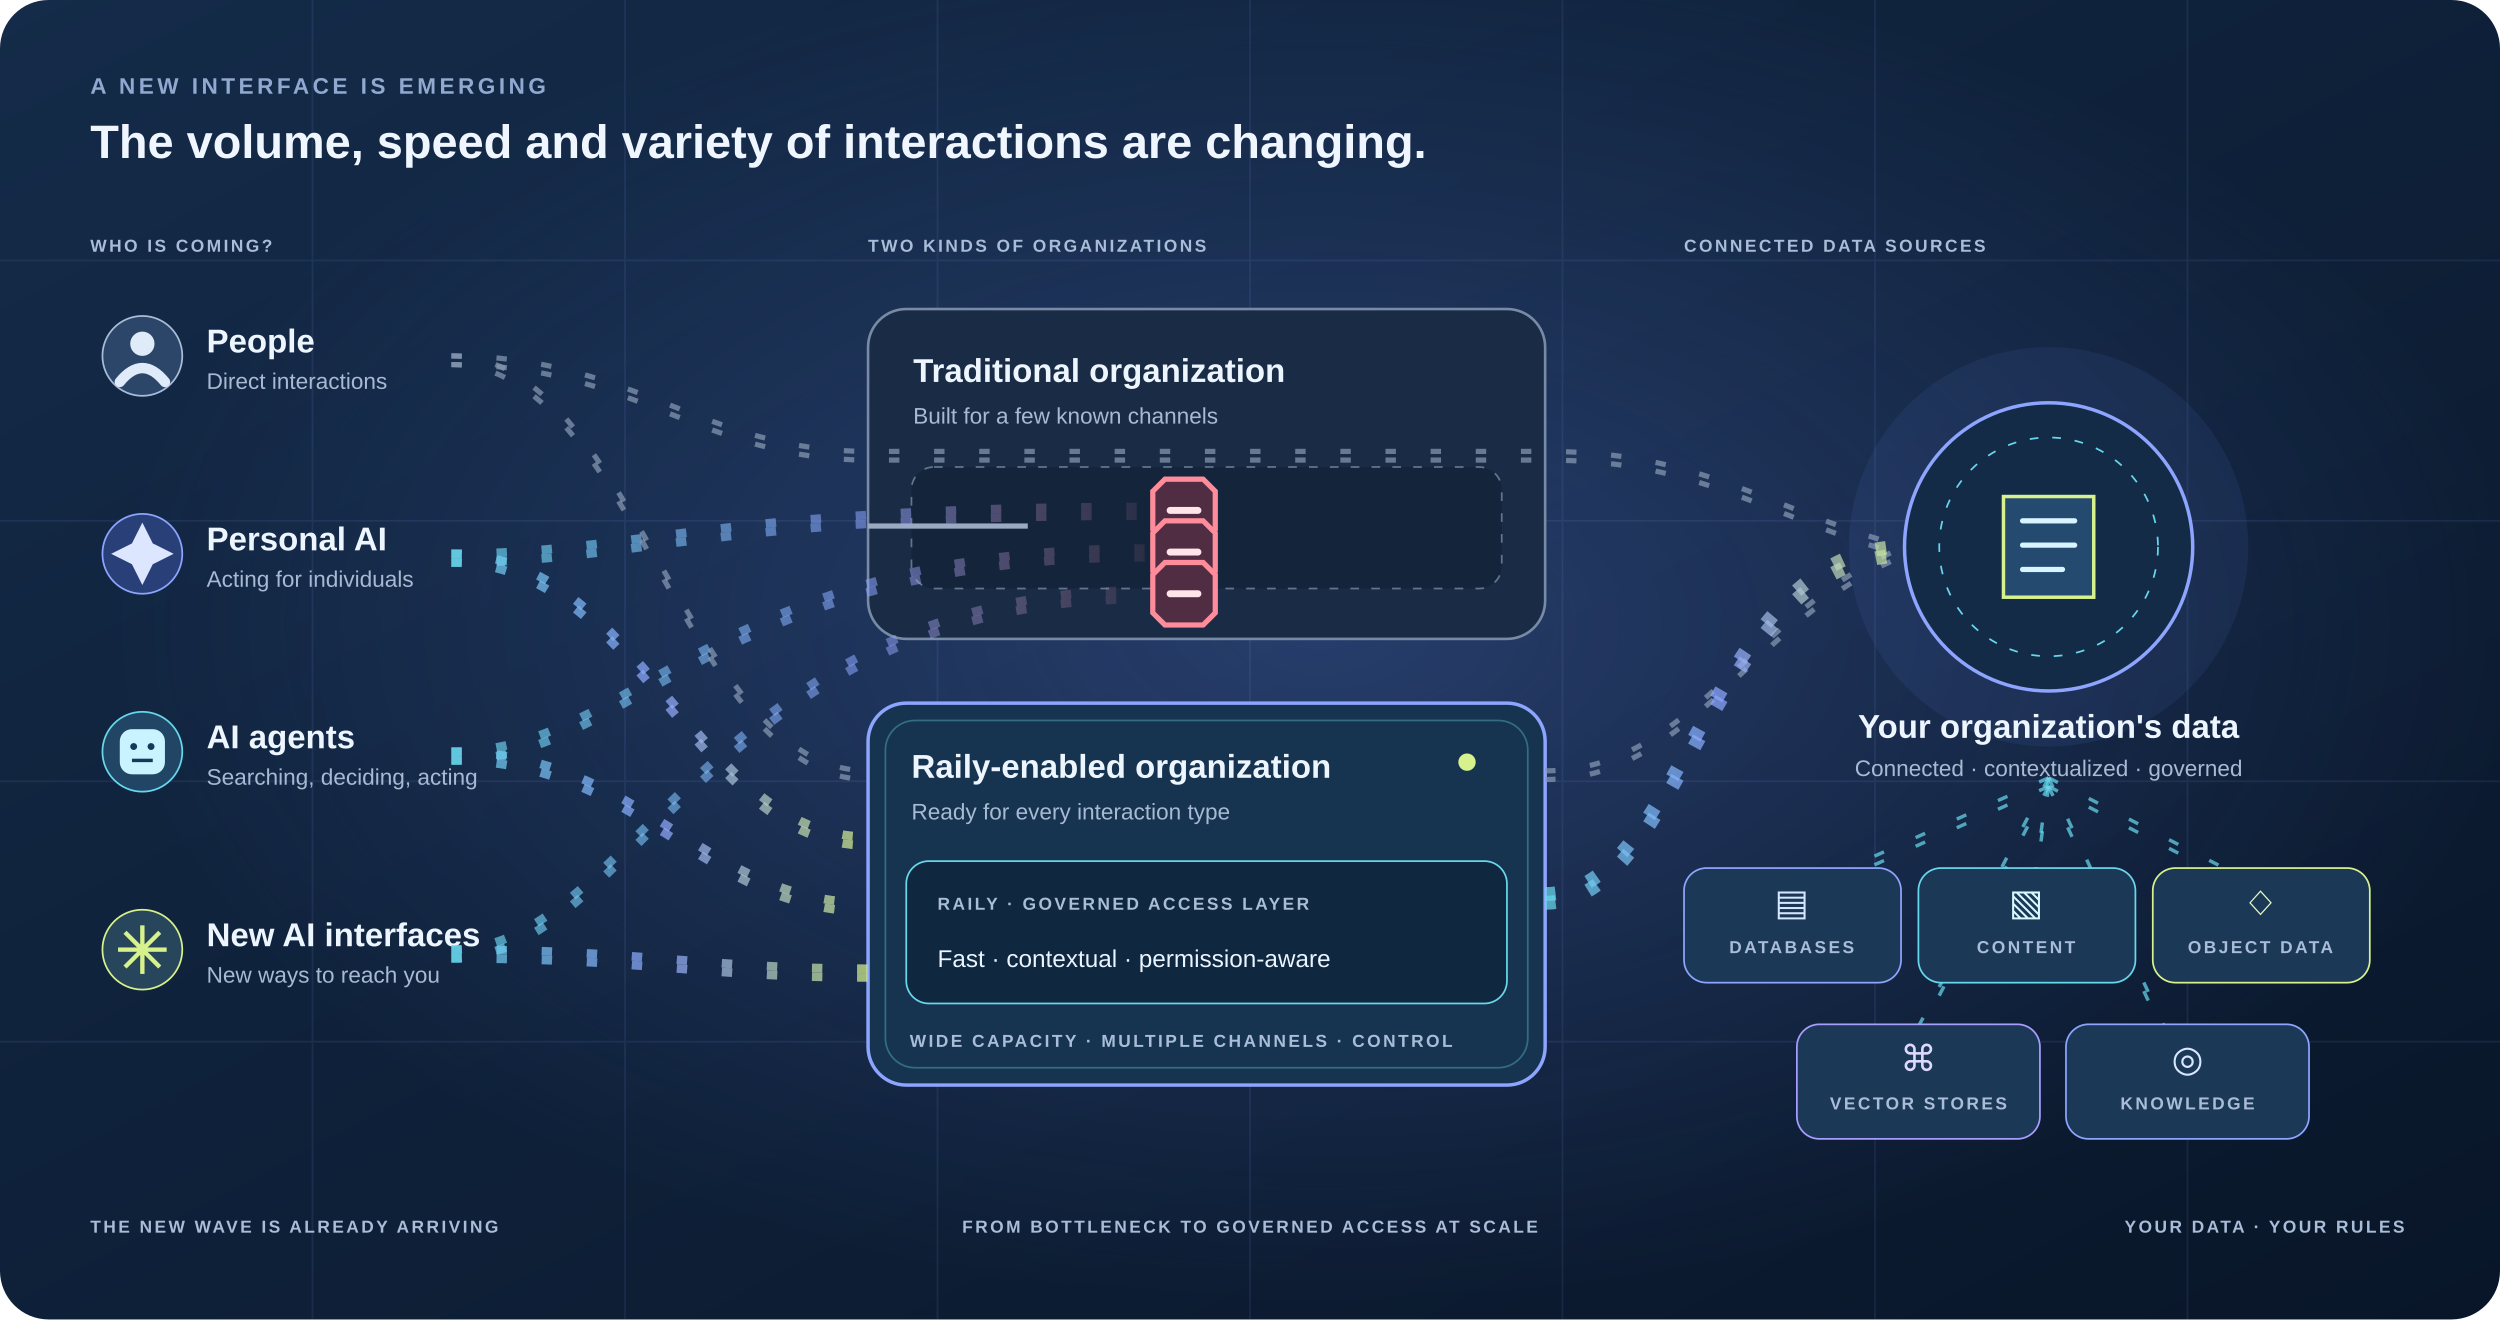
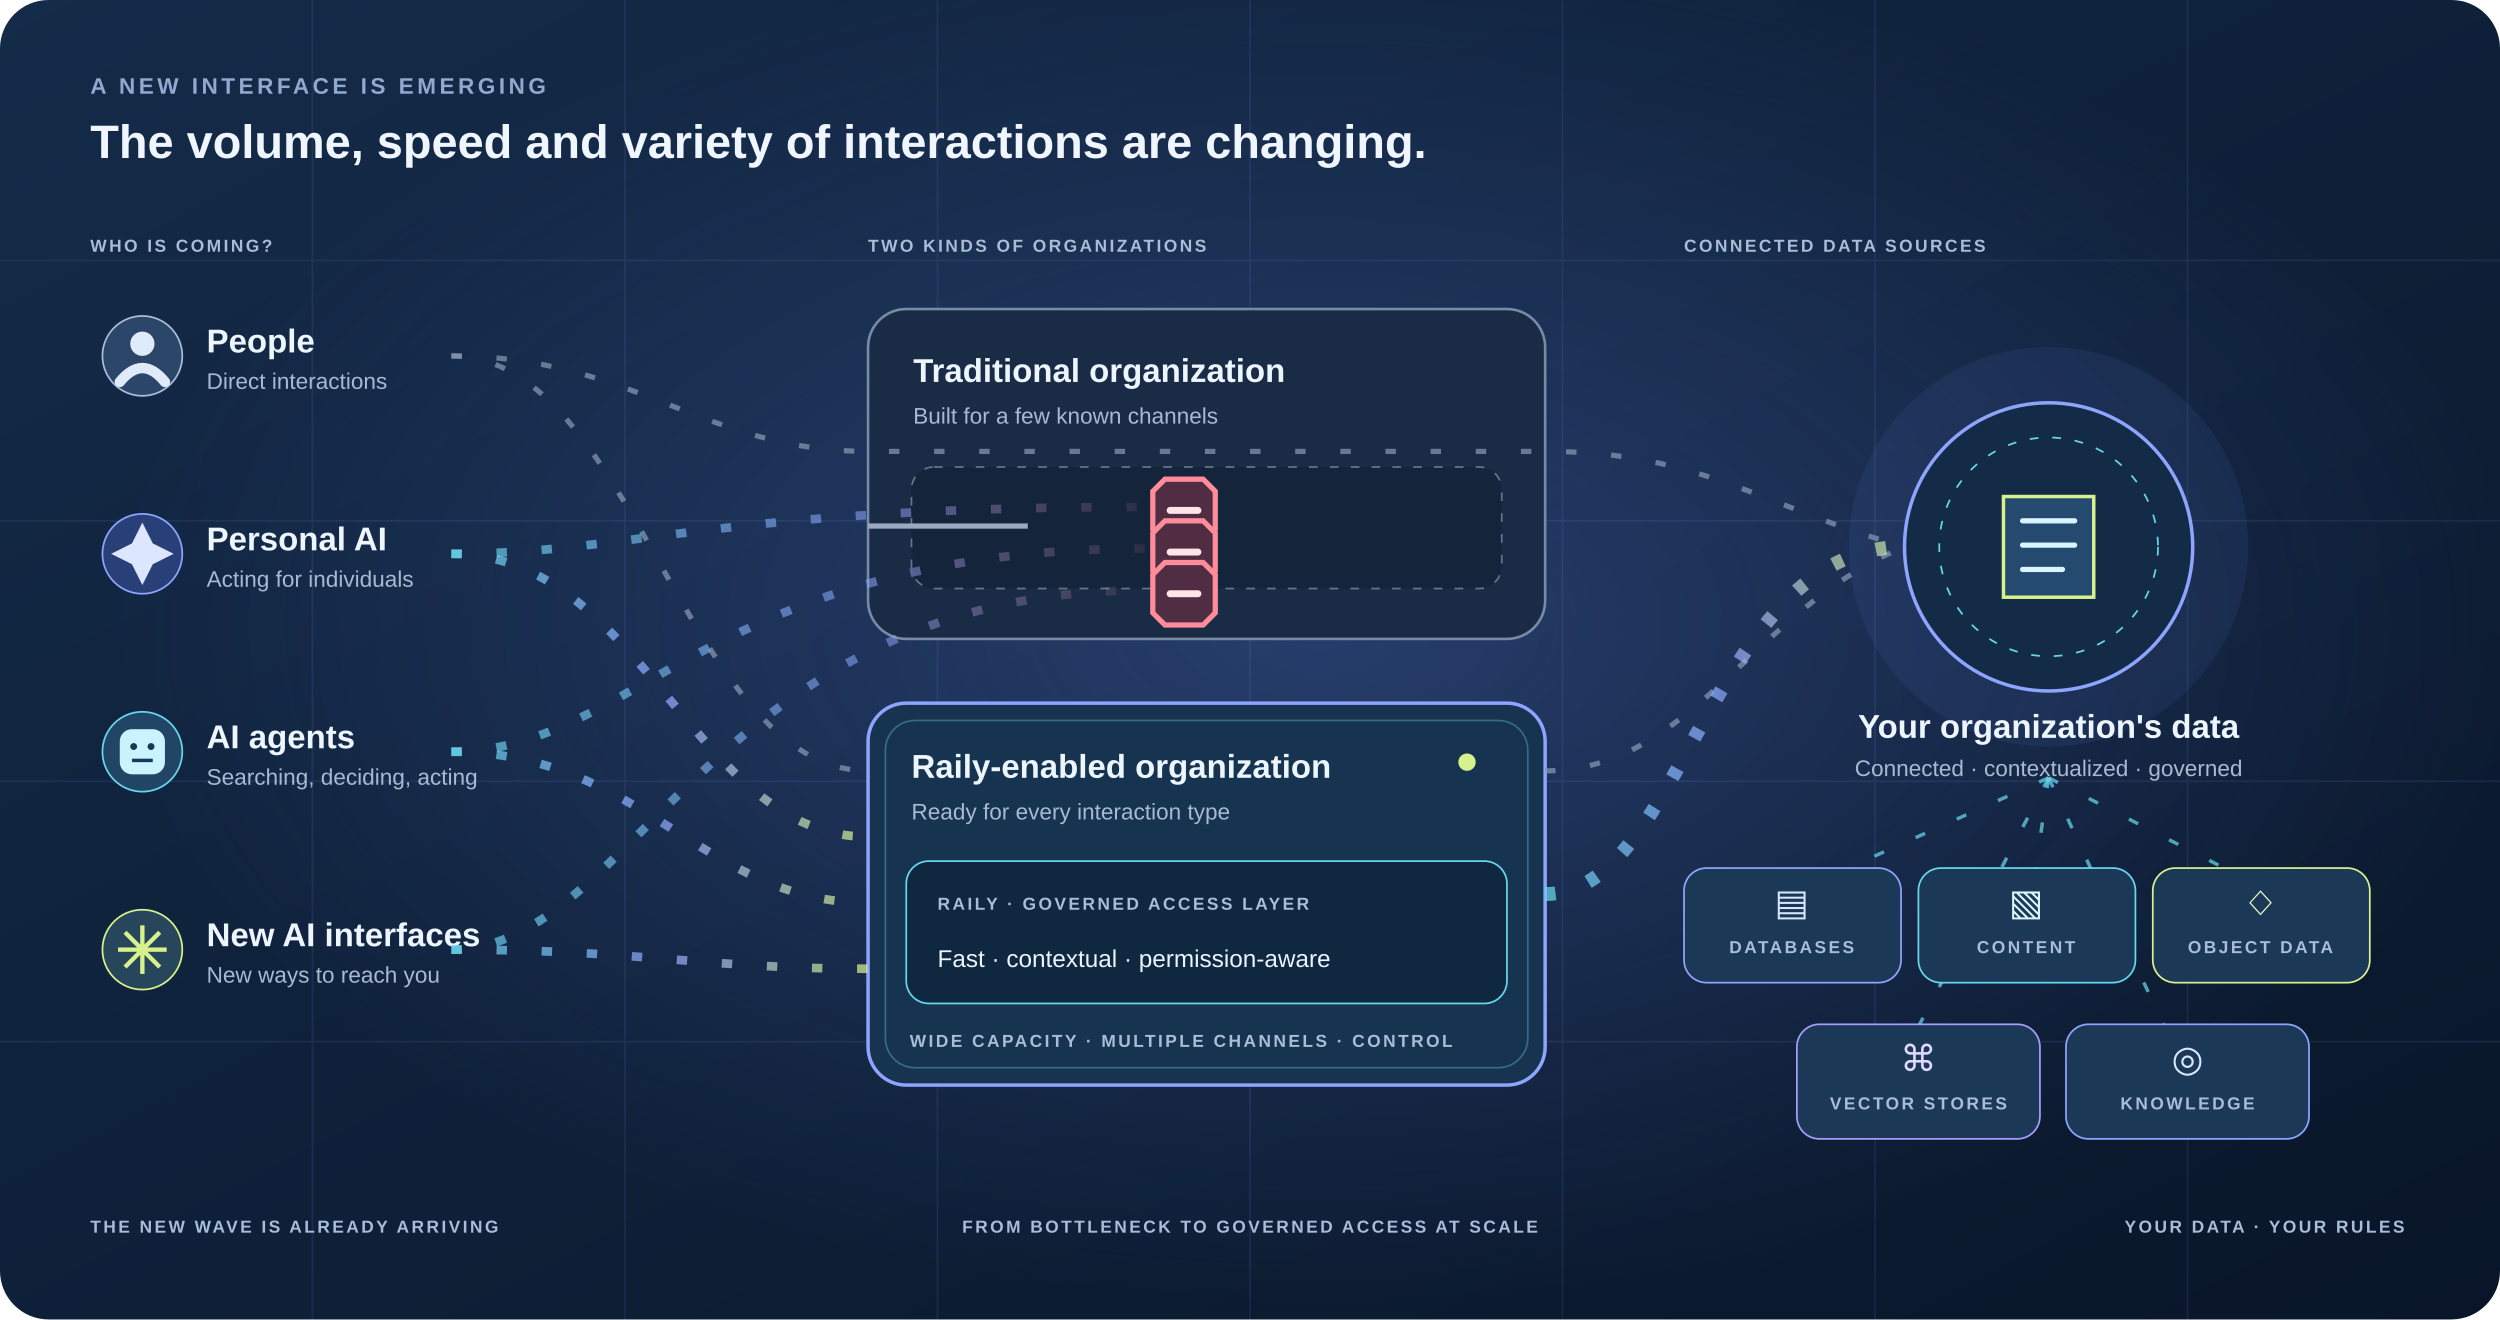
<svg xmlns="http://www.w3.org/2000/svg" viewBox="0 0 1440 760" role="img" aria-labelledby="t d">
  <defs>
    <linearGradient id="bg" x2="1" y2="1">
      <stop stop-color="#142b49" />
      <stop offset="1" stop-color="#091629" />
    </linearGradient>
    <radialGradient id="halo">
      <stop stop-color="#6688ee" stop-opacity=".28" />
      <stop offset="1" stop-color="#6688ee" stop-opacity="0" />
    </radialGradient>
    <linearGradient id="fast">
      <stop stop-color="#67d7eb" />
      <stop offset=".5" stop-color="#8ea5ff" />
      <stop offset="1" stop-color="#d7f28c" />
    </linearGradient>
    <linearGradient id="blocked" gradientUnits="userSpaceOnUse" x1="260" y1="0" x2="680" y2="0">
      <stop stop-color="#67d7eb" stop-opacity=".95" />
      <stop offset=".58" stop-color="#8ea5ff" stop-opacity=".75" />
      <stop offset="1" stop-color="#ff8c9b" stop-opacity=".06" />
    </linearGradient>
    <style>
.cap{font:700 13px Arial;letter-spacing:2px;fill:#91a9d0}.head{font:700 19px Arial;fill:#edf5ff}.sub{font:13px Arial;fill:#a8bad3}.tiny{font:700 10px Arial;letter-spacing:1.4px;fill:#a9bdd8}
- .fast{fill:none;stroke:url(#fast);stroke-linecap:round}.slow{fill:none;stroke:#8798b2;stroke-linecap:round}.traffic-a{stroke-dasharray:6 20;animation:move 7s linear infinite;opacity:.72}.traffic-b{stroke-dasharray:6 20;animation:move-back 7s linear infinite;opacity:.72}@keyframes move-back{to{stroke-dashoffset:192}}
- @keyframes move{to{stroke-dashoffset:-192}}@media(prefers-reduced-motion:reduce){.traffic-a,.traffic-b{animation:none}}
+ .fast{fill:none;stroke:url(#fast);stroke-linecap:round}.slow{fill:none;stroke:#8798b2;stroke-linecap:round}.traffic-a{stroke-dasharray:6 20;animation:move 7s linear infinite;opacity:.72}}
+ @keyframes move{to{stroke-dashoffset:-192}}@media(prefers-reduced-motion:reduce){.traffic-a,}
</style>
  </defs>
  <rect width="1440" height="760" rx="28" fill="url(#bg)" />
  <ellipse cx="760" cy="360" rx="700" ry="390" fill="url(#halo)" />
  <g opacity=".1" stroke="#8ea5ff">
    <path d="M0 150H1440M0 300H1440M0 450H1440M0 600H1440" />
    <path d="M180 0V760M360 0V760M540 0V760M720 0V760M900 0V760M1080 0V760M1260 0V760" />
  </g>
  <text x="52" y="54" class="cap">A NEW INTERFACE IS EMERGING</text>
  <text x="52" y="91" font-family="Arial" font-size="27" font-weight="700" fill="#f0f6ff">The volume, speed and variety of interactions are changing.</text>
  <text x="52" y="145" class="tiny">WHO IS COMING?</text>
  <g font-family="Arial">
    <g transform="translate(55 178)">
      <circle cx="27" cy="27" r="23" fill="#2b4669" stroke="#a9bdd8" />
      <circle cx="27" cy="20" r="7" fill="#e0ebfa" />
      <path d="M14 42Q27 26 40 42" fill="none" stroke="#e0ebfa" stroke-width="6" stroke-linecap="round" />
      <text x="64" y="25" class="head">People</text>
      <text x="64" y="46" class="sub">Direct interactions</text>
    </g>
    <g transform="translate(55 292)">
      <circle cx="27" cy="27" r="23" fill="#293f78" stroke="#8ea5ff" />
      <path d="M27 9L33 21L45 27L33 33L27 45L21 33L9 27L21 21Z" fill="#dce6ff" />
      <text x="64" y="25" class="head">Personal AI</text>
      <text x="64" y="46" class="sub">Acting for individuals</text>
    </g>
    <g transform="translate(55 406)">
      <circle cx="27" cy="27" r="23" fill="#214665" stroke="#67d7eb" />
      <rect x="14" y="14" width="26" height="26" rx="7" fill="#c9f4ff" />
      <circle cx="22" cy="24" r="2" fill="#18385b" />
      <circle cx="32" cy="24" r="2" fill="#18385b" />
      <path d="M21 32H33" stroke="#18385b" stroke-width="2" />
      <text x="64" y="25" class="head">AI agents</text>
      <text x="64" y="46" class="sub">Searching, deciding, acting</text>
    </g>
    <g transform="translate(55 520)">
      <circle cx="27" cy="27" r="23" fill="#28465b" stroke="#d7f28c" />
      <path d="M13 27H41M27 13V41M17 17L37 37M37 17L17 37" stroke="#d7f28c" stroke-width="2.5" />
      <text x="64" y="25" class="head">New AI interfaces</text>
      <text x="64" y="46" class="sub">New ways to reach you</text>
    </g>
  </g>
  <text x="500" y="145" class="tiny">TWO KINDS OF ORGANIZATIONS</text>
  <g transform="translate(500 178)">
    <rect width="390" height="190" rx="22" fill="#1a2c45" stroke="#788ba6" stroke-width="1.5" />
    <text x="26" y="42" class="head">Traditional organization</text>
    <text x="26" y="66" class="sub">Built for a few known channels</text>
    <rect x="25" y="91" width="340" height="70" rx="13" fill="#13243b" stroke="#63758e" stroke-dasharray="5 7" />
    <path d="M0 125H92" stroke="#9baac0" stroke-width="3" />
  </g>
  <g transform="translate(500 405)">
    <rect width="390" height="220" rx="22" fill="#16334f" stroke="#8ea5ff" stroke-width="2" />
    <rect x="10" y="10" width="370" height="200" rx="17" fill="none" stroke="#67d7eb" stroke-opacity=".35" />
    <circle cx="345" cy="34" r="5" fill="#d7f28c" />
    <text x="25" y="43" class="head">Raily-enabled organization</text>
    <text x="25" y="67" class="sub">Ready for every interaction type</text>
    <rect x="22" y="91" width="346" height="82" rx="13" fill="#102740" stroke="#67d7eb" />
    <text x="40" y="119" class="tiny" fill="#a4eafa">RAILY · GOVERNED ACCESS LAYER</text>
    <text x="40" y="152" font-family="Arial" font-size="14" fill="#eaf5ff">Fast · contextual · permission-aware</text>
    <text x="24" y="198" class="tiny" fill="#d7f28c">WIDE CAPACITY · MULTIPLE CHANNELS · CONTROL</text>
  </g>
  <path class="traffic-a" d="M260 205 C365 205 405 260 500 260 H890 C980 260 1015 292 1097 315" fill="none" stroke="#8798b2" stroke-width="3" />
-   <path class="traffic-b" d="M260 205 C365 205 405 260 500 260 H890 C980 260 1015 292 1097 315" transform="translate(0 5)" fill="none" stroke="#8798b2" stroke-width="3" />
  <path class="traffic-a" d="M260 319 C365 319 410 292 660 292" fill="none" stroke="url(#blocked)" stroke-width="5" />
-   <path class="traffic-b" d="M260 319 C365 319 410 292 660 292" transform="translate(0 5)" fill="none" stroke="url(#blocked)" stroke-width="5" />
  <path class="traffic-a" d="M260 433 C365 433 410 316 660 316" fill="none" stroke="url(#blocked)" stroke-width="5" style="animation-delay:-.9s" />
-   <path class="traffic-b" d="M260 433 C365 433 410 316 660 316" transform="translate(0 5)" fill="none" stroke="url(#blocked)" stroke-width="5" style="animation-delay:-.9s" />
  <path class="traffic-a" d="M260 547 C365 547 410 340 660 340" fill="none" stroke="url(#blocked)" stroke-width="5" style="animation-delay:-1.8s" />
-   <path class="traffic-b" d="M260 547 C365 547 410 340 660 340" transform="translate(0 5)" fill="none" stroke="url(#blocked)" stroke-width="5" style="animation-delay:-1.8s" />
  <g transform="translate(682 294)">
    <path d="M-11 -18H11L18 -11V11L11 18H-11L-18 11V-11Z" fill="#512d43" stroke="#ff8c9b" stroke-width="3" />
    <path d="M-8 0H8" stroke="#ffe5e9" stroke-width="4" stroke-linecap="round" />
  </g>
  <g transform="translate(682 318)">
    <path d="M-11 -18H11L18 -11V11L11 18H-11L-18 11V-11Z" fill="#512d43" stroke="#ff8c9b" stroke-width="3" />
    <path d="M-8 0H8" stroke="#ffe5e9" stroke-width="4" stroke-linecap="round" />
  </g>
  <g transform="translate(682 342)">
    <path d="M-11 -18H11L18 -11V11L11 18H-11L-18 11V-11Z" fill="#512d43" stroke="#ff8c9b" stroke-width="3" />
    <path d="M-8 0H8" stroke="#ffe5e9" stroke-width="4" stroke-linecap="round" />
  </g>
  <path class="traffic-a" d="M260 205 C365 205 395 444 500 444" fill="none" stroke="#8798b2" stroke-width="3" />
-   <path class="traffic-b" d="M260 205 C365 205 395 444 500 444" transform="translate(0 5)" fill="none" stroke="#8798b2" stroke-width="3" />
  <path class="traffic-a" d="M260 319 C370 319 400 482 500 482" fill="none" stroke="url(#fast)" stroke-width="5" />
-   <path class="traffic-b" d="M260 319 C370 319 400 482 500 482" transform="translate(0 5)" fill="none" stroke="url(#fast)" stroke-width="5" />
  <path class="traffic-a" d="M260 433 C370 433 405 520 500 520" fill="none" stroke="url(#fast)" stroke-width="5" style="animation-delay:-.9s" />
-   <path class="traffic-b" d="M260 433 C370 433 405 520 500 520" transform="translate(0 5)" fill="none" stroke="url(#fast)" stroke-width="5" style="animation-delay:-.9s" />
  <path class="traffic-a" d="M260 547 C370 547 405 558 500 558" fill="none" stroke="url(#fast)" stroke-width="5" style="animation-delay:-1.8s" />
-   <path class="traffic-b" d="M260 547 C370 547 405 558 500 558" transform="translate(0 5)" fill="none" stroke="url(#fast)" stroke-width="5" style="animation-delay:-1.8s" />
  <path class="traffic-a" d="M890 444 C975 444 1010 350 1097 315" fill="none" stroke="#8798b2" stroke-width="3" />
-   <path class="traffic-b" d="M890 444 C975 444 1010 350 1097 315" transform="translate(0 5)" fill="none" stroke="#8798b2" stroke-width="3" />
  <path class="traffic-a" d="M890 515 C970 515 985 315 1097 315" fill="none" stroke="url(#fast)" stroke-width="8" />
-   <path class="traffic-b" d="M890 515 C970 515 985 315 1097 315" transform="translate(0 5)" fill="none" stroke="url(#fast)" stroke-width="8" />
  <text x="970" y="145" class="tiny">CONNECTED DATA SOURCES</text>
  <g transform="translate(1030 190)">
    <circle cx="150" cy="125" r="115" fill="#6889e8" opacity=".09" />
    <circle cx="150" cy="125" r="83" fill="#142b48" stroke="#8ea5ff" stroke-width="2" />
    <circle cx="150" cy="125" r="63" fill="none" stroke="#67d7eb" stroke-dasharray="5 8" />
    <path d="M124 96H176V154H124Z" fill="#244a70" stroke="#d7f28c" stroke-width="2" />
    <path d="M135 110H165M135 124H165M135 138H158" stroke="#d8f4ff" stroke-width="3" stroke-linecap="round" />
    <text x="150" y="235" text-anchor="middle" class="head">Your organization's data</text>
    <text x="150" y="257" text-anchor="middle" class="sub">Connected · contextualized · governed</text>
  </g>
  <g>
    <path class="traffic-a" d="M1180 448L1020 520" fill="none" stroke="#67d7eb" stroke-width="2" opacity=".6" />
-     <path class="traffic-b" d="M1180 448L1020 520" transform="translate(0 5)" fill="none" stroke="#67d7eb" stroke-width="2" opacity=".6" />
    <path class="traffic-a" d="M1180 448L1170 520" fill="none" stroke="#67d7eb" stroke-width="2" opacity=".6" />
-     <path class="traffic-b" d="M1180 448L1170 520" transform="translate(0 5)" fill="none" stroke="#67d7eb" stroke-width="2" opacity=".6" />
    <path class="traffic-a" d="M1180 448L1320 520" fill="none" stroke="#67d7eb" stroke-width="2" opacity=".6" />
-     <path class="traffic-b" d="M1180 448L1320 520" transform="translate(0 5)" fill="none" stroke="#67d7eb" stroke-width="2" opacity=".6" />
    <path class="traffic-a" d="M1180 448L1090 620" fill="none" stroke="#67d7eb" stroke-width="2" opacity=".6" />
-     <path class="traffic-b" d="M1180 448L1090 620" transform="translate(0 5)" fill="none" stroke="#67d7eb" stroke-width="2" opacity=".6" />
    <path class="traffic-a" d="M1180 448L1260 620" fill="none" stroke="#67d7eb" stroke-width="2" opacity=".6" />
-     <path class="traffic-b" d="M1180 448L1260 620" transform="translate(0 5)" fill="none" stroke="#67d7eb" stroke-width="2" opacity=".6" />
  </g>
  <g font-family="Arial">
    <g transform="translate(970 500)">
      <rect width="125" height="66" rx="13" fill="#1b3856" stroke="#8ea5ff" />
      <text x="62" y="27" text-anchor="middle" font-size="21" fill="#d8e7ff">▤</text>
      <text x="62" y="49" text-anchor="middle" class="tiny">DATABASES</text>
    </g>
    <g transform="translate(1105 500)">
      <rect width="125" height="66" rx="13" fill="#1b3856" stroke="#67d7eb" />
      <text x="62" y="27" text-anchor="middle" font-size="21" fill="#d8faff">▧</text>
      <text x="62" y="49" text-anchor="middle" class="tiny">CONTENT</text>
    </g>
    <g transform="translate(1240 500)">
      <rect width="125" height="66" rx="13" fill="#1b3856" stroke="#d7f28c" />
      <text x="62" y="27" text-anchor="middle" font-size="21" fill="#e7f8c2">◇</text>
      <text x="62" y="49" text-anchor="middle" class="tiny">OBJECT DATA</text>
    </g>
    <g transform="translate(1035 590)">
      <rect width="140" height="66" rx="13" fill="#1b3856" stroke="#a99cff" />
      <text x="70" y="27" text-anchor="middle" font-size="21" fill="#ded8ff">⌘</text>
      <text x="70" y="49" text-anchor="middle" class="tiny">VECTOR STORES</text>
    </g>
    <g transform="translate(1190 590)">
      <rect width="140" height="66" rx="13" fill="#1b3856" stroke="#8ea5ff" />
      <text x="70" y="27" text-anchor="middle" font-size="21" fill="#d8e7ff">◎</text>
      <text x="70" y="49" text-anchor="middle" class="tiny">KNOWLEDGE</text>
    </g>
  </g>
  <text x="52" y="710" class="tiny">THE NEW WAVE IS ALREADY ARRIVING</text>
  <text x="720" y="710" text-anchor="middle" class="tiny">FROM BOTTLENECK TO GOVERNED ACCESS AT SCALE</text>
  <text x="1385" y="710" text-anchor="end" class="tiny">YOUR DATA · YOUR RULES</text>
</svg>
